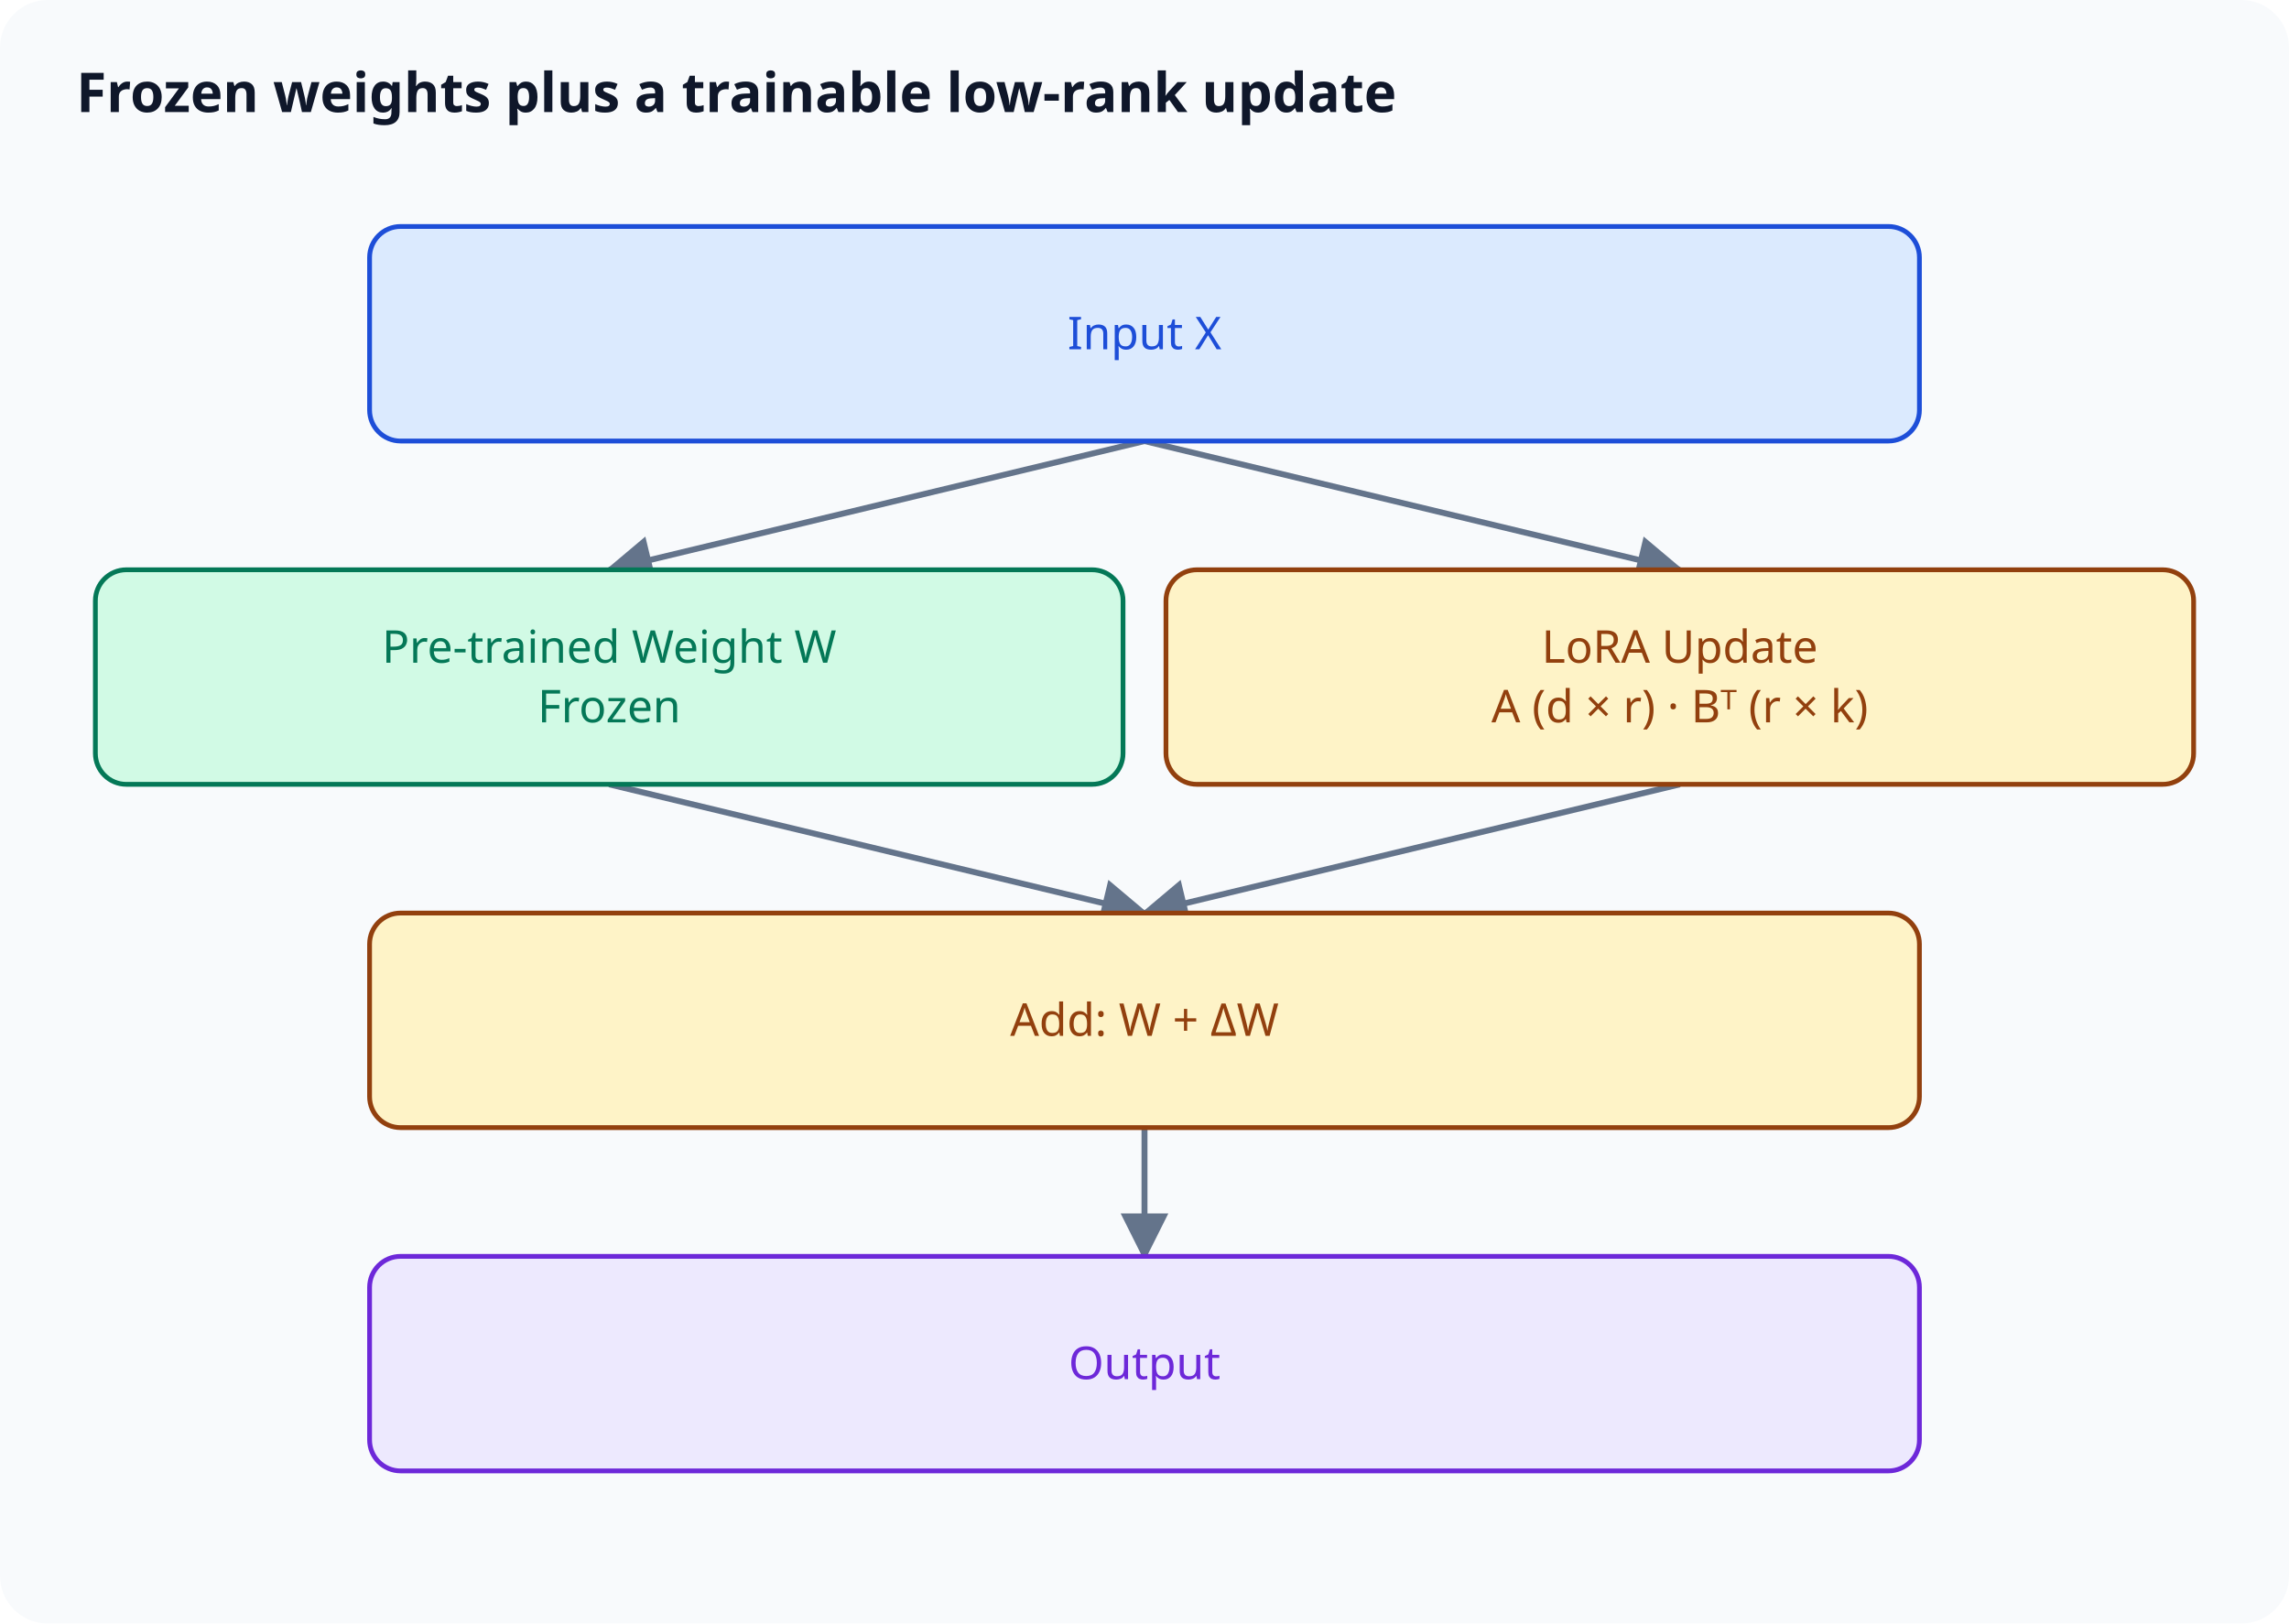
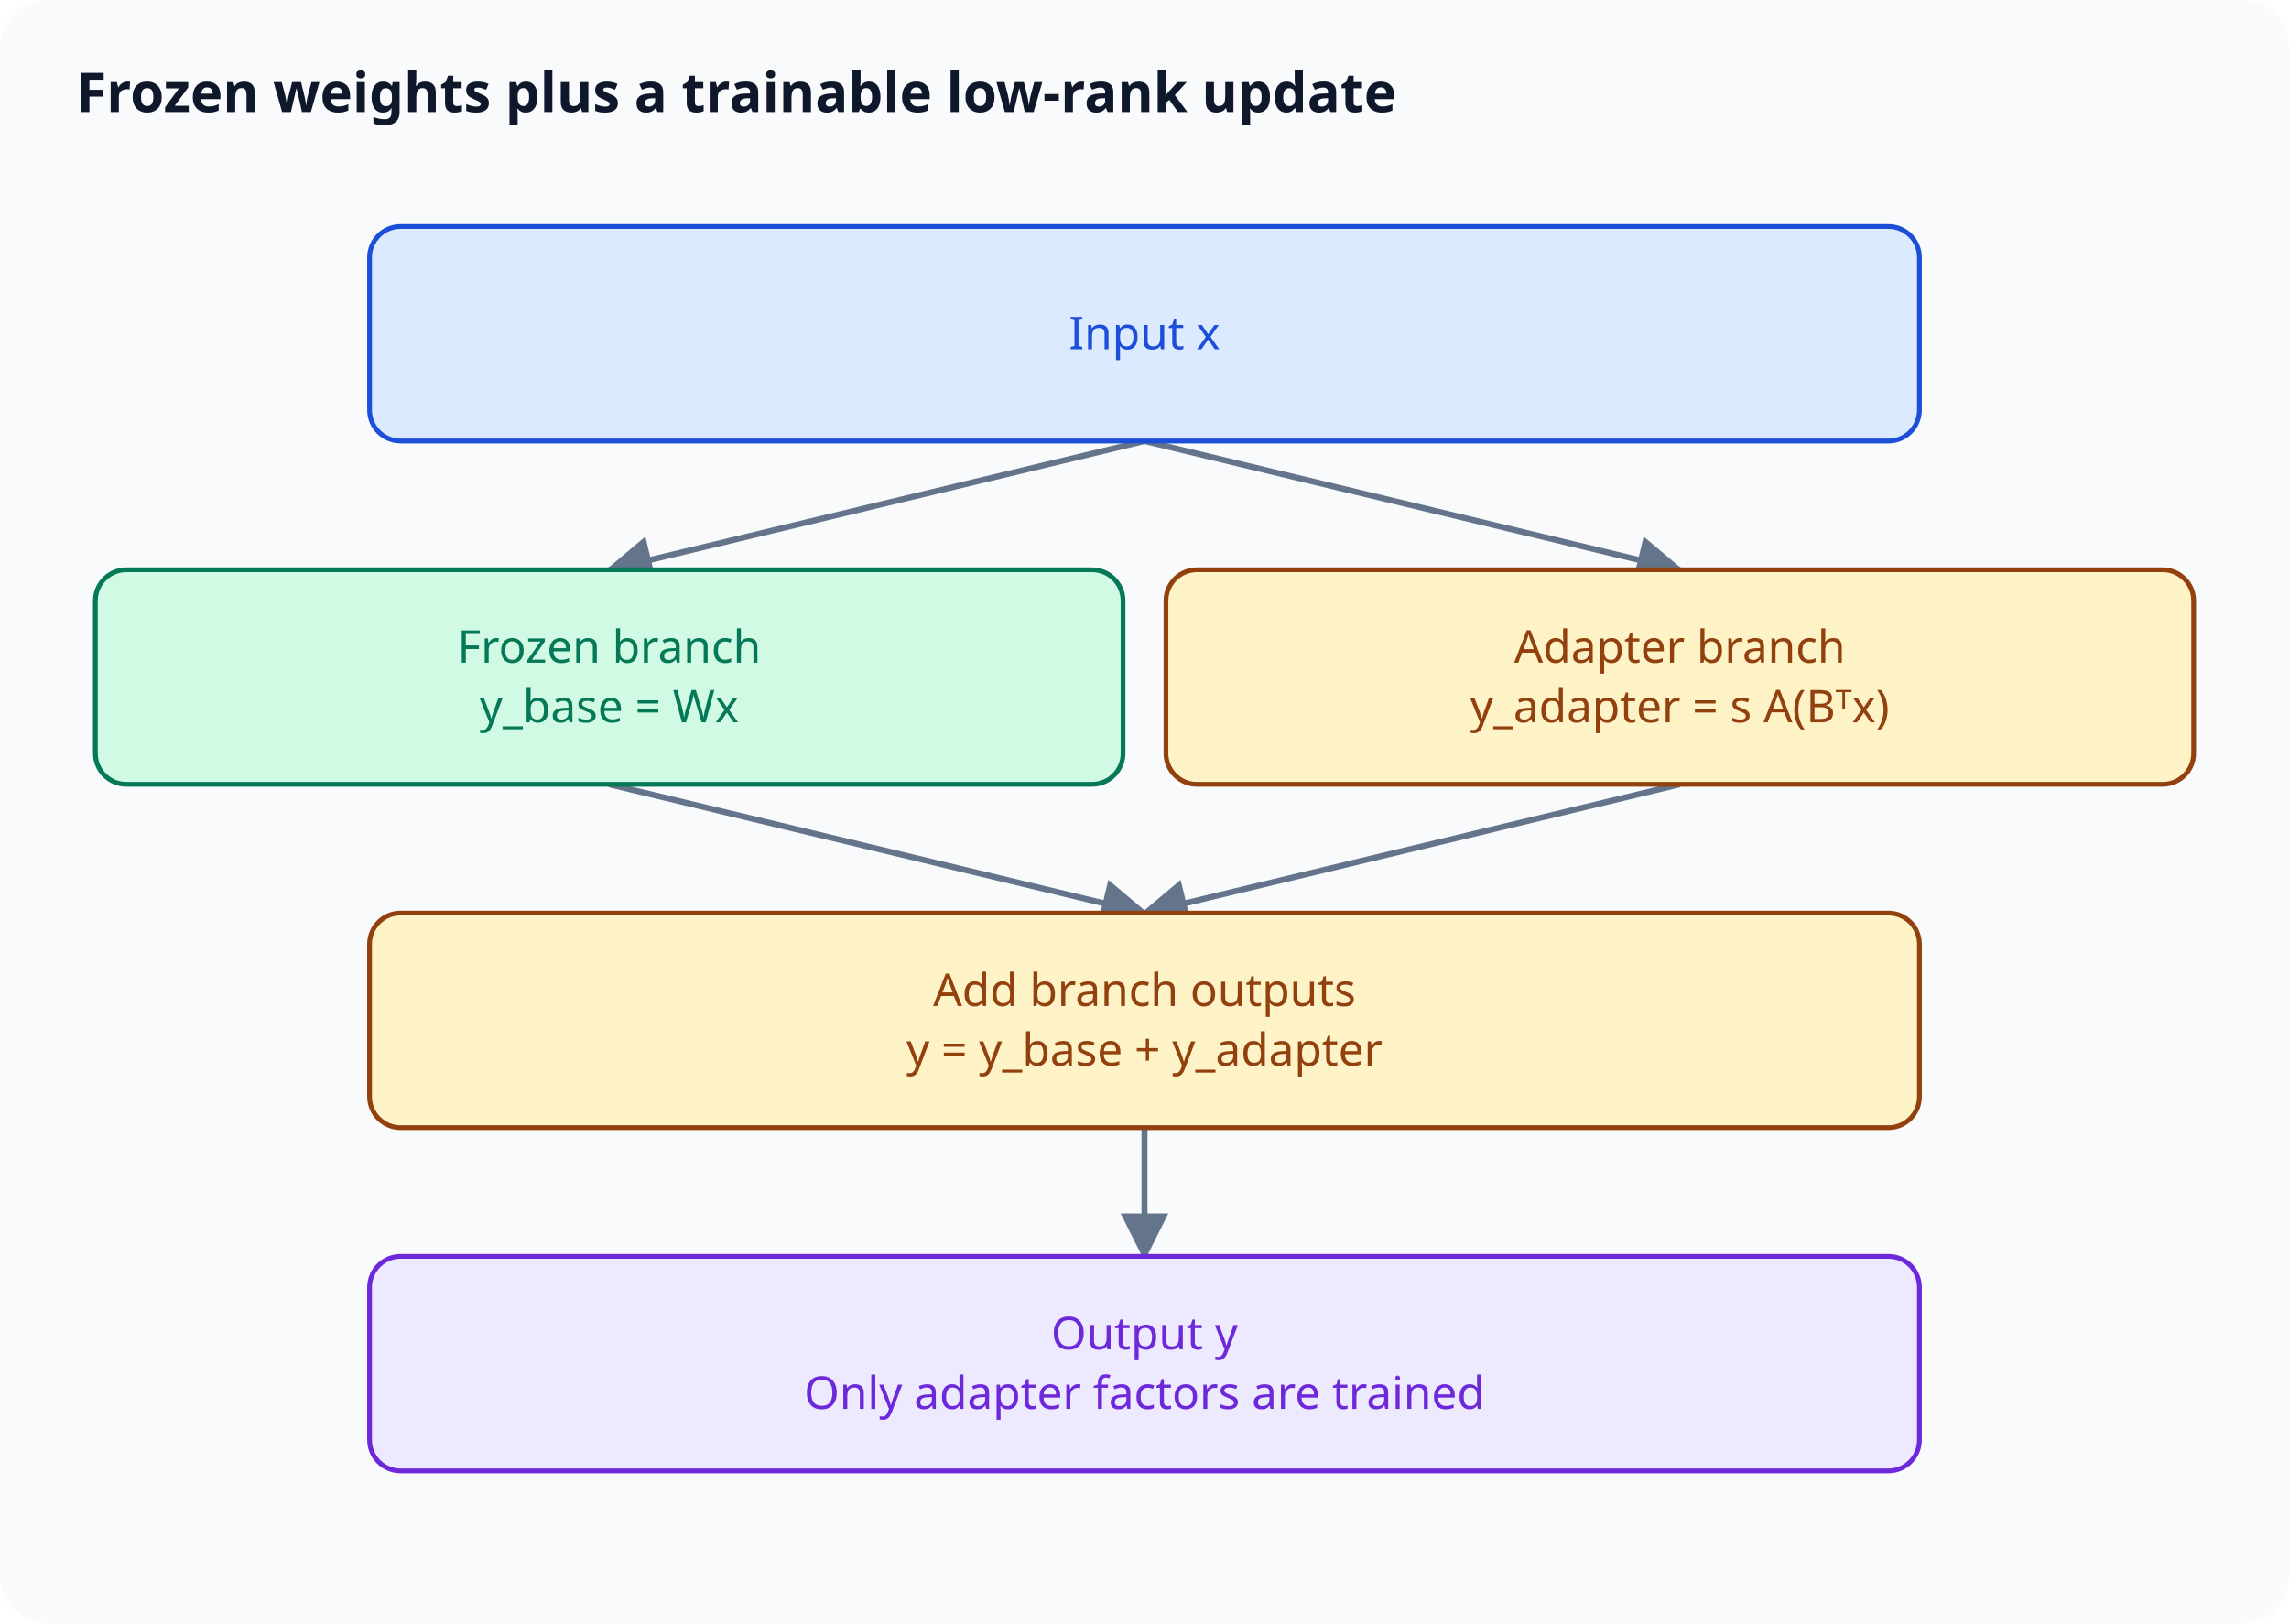
<svg xmlns="http://www.w3.org/2000/svg" width="960" height="681" viewBox="0 0 960 681" role="img" aria-labelledby="title desc">
  <rect width="960" height="681" rx="20" fill="#f8fafc" />
  <defs>
    <marker id="arrow" viewBox="0 0 10 10" refX="9" refY="5" markerWidth="8" markerHeight="8" orient="auto-start-reverse">
      <path d="M0 0 L10 5 L0 10z" fill="#64748b" />
    </marker>
  </defs>
  <text x="32" y="47" font-family="system-ui,sans-serif" font-size="23" font-weight="700" fill="#0f172a">Frozen weights plus a trainable low-rank update</text>
  <path d="M480.0 185 L255.5 239" fill="none" stroke="#64748b" stroke-width="2.5" marker-end="url(#arrow)" />
  <path d="M480.0 185 L704.5 239" fill="none" stroke="#64748b" stroke-width="2.5" marker-end="url(#arrow)" />
  <path d="M255.5 329 L480.0 383" fill="none" stroke="#64748b" stroke-width="2.5" marker-end="url(#arrow)" />
  <path d="M704.5 329 L480.0 383" fill="none" stroke="#64748b" stroke-width="2.5" marker-end="url(#arrow)" />
  <path d="M480.0 473 L480.0 527" fill="none" stroke="#64748b" stroke-width="2.5" marker-end="url(#arrow)" />
  <rect x="155.0" y="95" width="650" height="90" rx="13" fill="#dbeafe" stroke="#1d4ed8" stroke-width="2" />
-   <text x="480.0" y="146.5" text-anchor="middle" font-family="system-ui,sans-serif" font-size="19" fill="#1d4ed8">Input X</text>
+   <text x="480.0" y="146.5" text-anchor="middle" font-family="system-ui,sans-serif" font-size="19" fill="#1d4ed8">Input x</text>
  <rect x="40.0" y="239" width="431.0" height="90" rx="13" fill="#d1fae5" stroke="#047857" stroke-width="2" />
-   <text x="255.5" y="278.0" text-anchor="middle" font-family="system-ui,sans-serif" font-size="19" fill="#047857">Pre-trained Weight W</text>
-   <text x="255.5" y="303.0" text-anchor="middle" font-family="system-ui,sans-serif" font-size="19" fill="#047857">Frozen</text>
+   <text x="255.5" y="278.0" text-anchor="middle" font-family="system-ui,sans-serif" font-size="19" fill="#047857">Frozen branch</text>
+   <text x="255.5" y="303.0" text-anchor="middle" font-family="system-ui,sans-serif" font-size="19" fill="#047857">y_base = Wx</text>
  <rect x="489.0" y="239" width="431.0" height="90" rx="13" fill="#fef3c7" stroke="#92400e" stroke-width="2" />
-   <text x="704.5" y="278.0" text-anchor="middle" font-family="system-ui,sans-serif" font-size="19" fill="#92400e">LoRA Update</text>
-   <text x="704.5" y="303.0" text-anchor="middle" font-family="system-ui,sans-serif" font-size="19" fill="#92400e">A (d × r) · Bᵀ (r × k)</text>
+   <text x="704.5" y="278.0" text-anchor="middle" font-family="system-ui,sans-serif" font-size="19" fill="#92400e">Adapter branch</text>
+   <text x="704.5" y="303.0" text-anchor="middle" font-family="system-ui,sans-serif" font-size="19" fill="#92400e">y_adapter = s A(Bᵀx)</text>
  <rect x="155.0" y="383" width="650" height="90" rx="13" fill="#fef3c7" stroke="#92400e" stroke-width="2" />
-   <text x="480.0" y="434.5" text-anchor="middle" font-family="system-ui,sans-serif" font-size="19" fill="#92400e">Add: W + ΔW</text>
+   <text x="480.0" y="422.0" text-anchor="middle" font-family="system-ui,sans-serif" font-size="19" fill="#92400e">Add branch outputs</text>
+   <text x="480.0" y="447.0" text-anchor="middle" font-family="system-ui,sans-serif" font-size="19" fill="#92400e">y = y_base + y_adapter</text>
  <rect x="155.0" y="527" width="650" height="90" rx="13" fill="#ede9fe" stroke="#6d28d9" stroke-width="2" />
-   <text x="480.0" y="578.5" text-anchor="middle" font-family="system-ui,sans-serif" font-size="19" fill="#6d28d9">Output</text>
+   <text x="480.0" y="566.0" text-anchor="middle" font-family="system-ui,sans-serif" font-size="19" fill="#6d28d9">Output y</text>
+   <text x="480.0" y="591.0" text-anchor="middle" font-family="system-ui,sans-serif" font-size="19" fill="#6d28d9">Only adapter factors are trained</text>
</svg>
